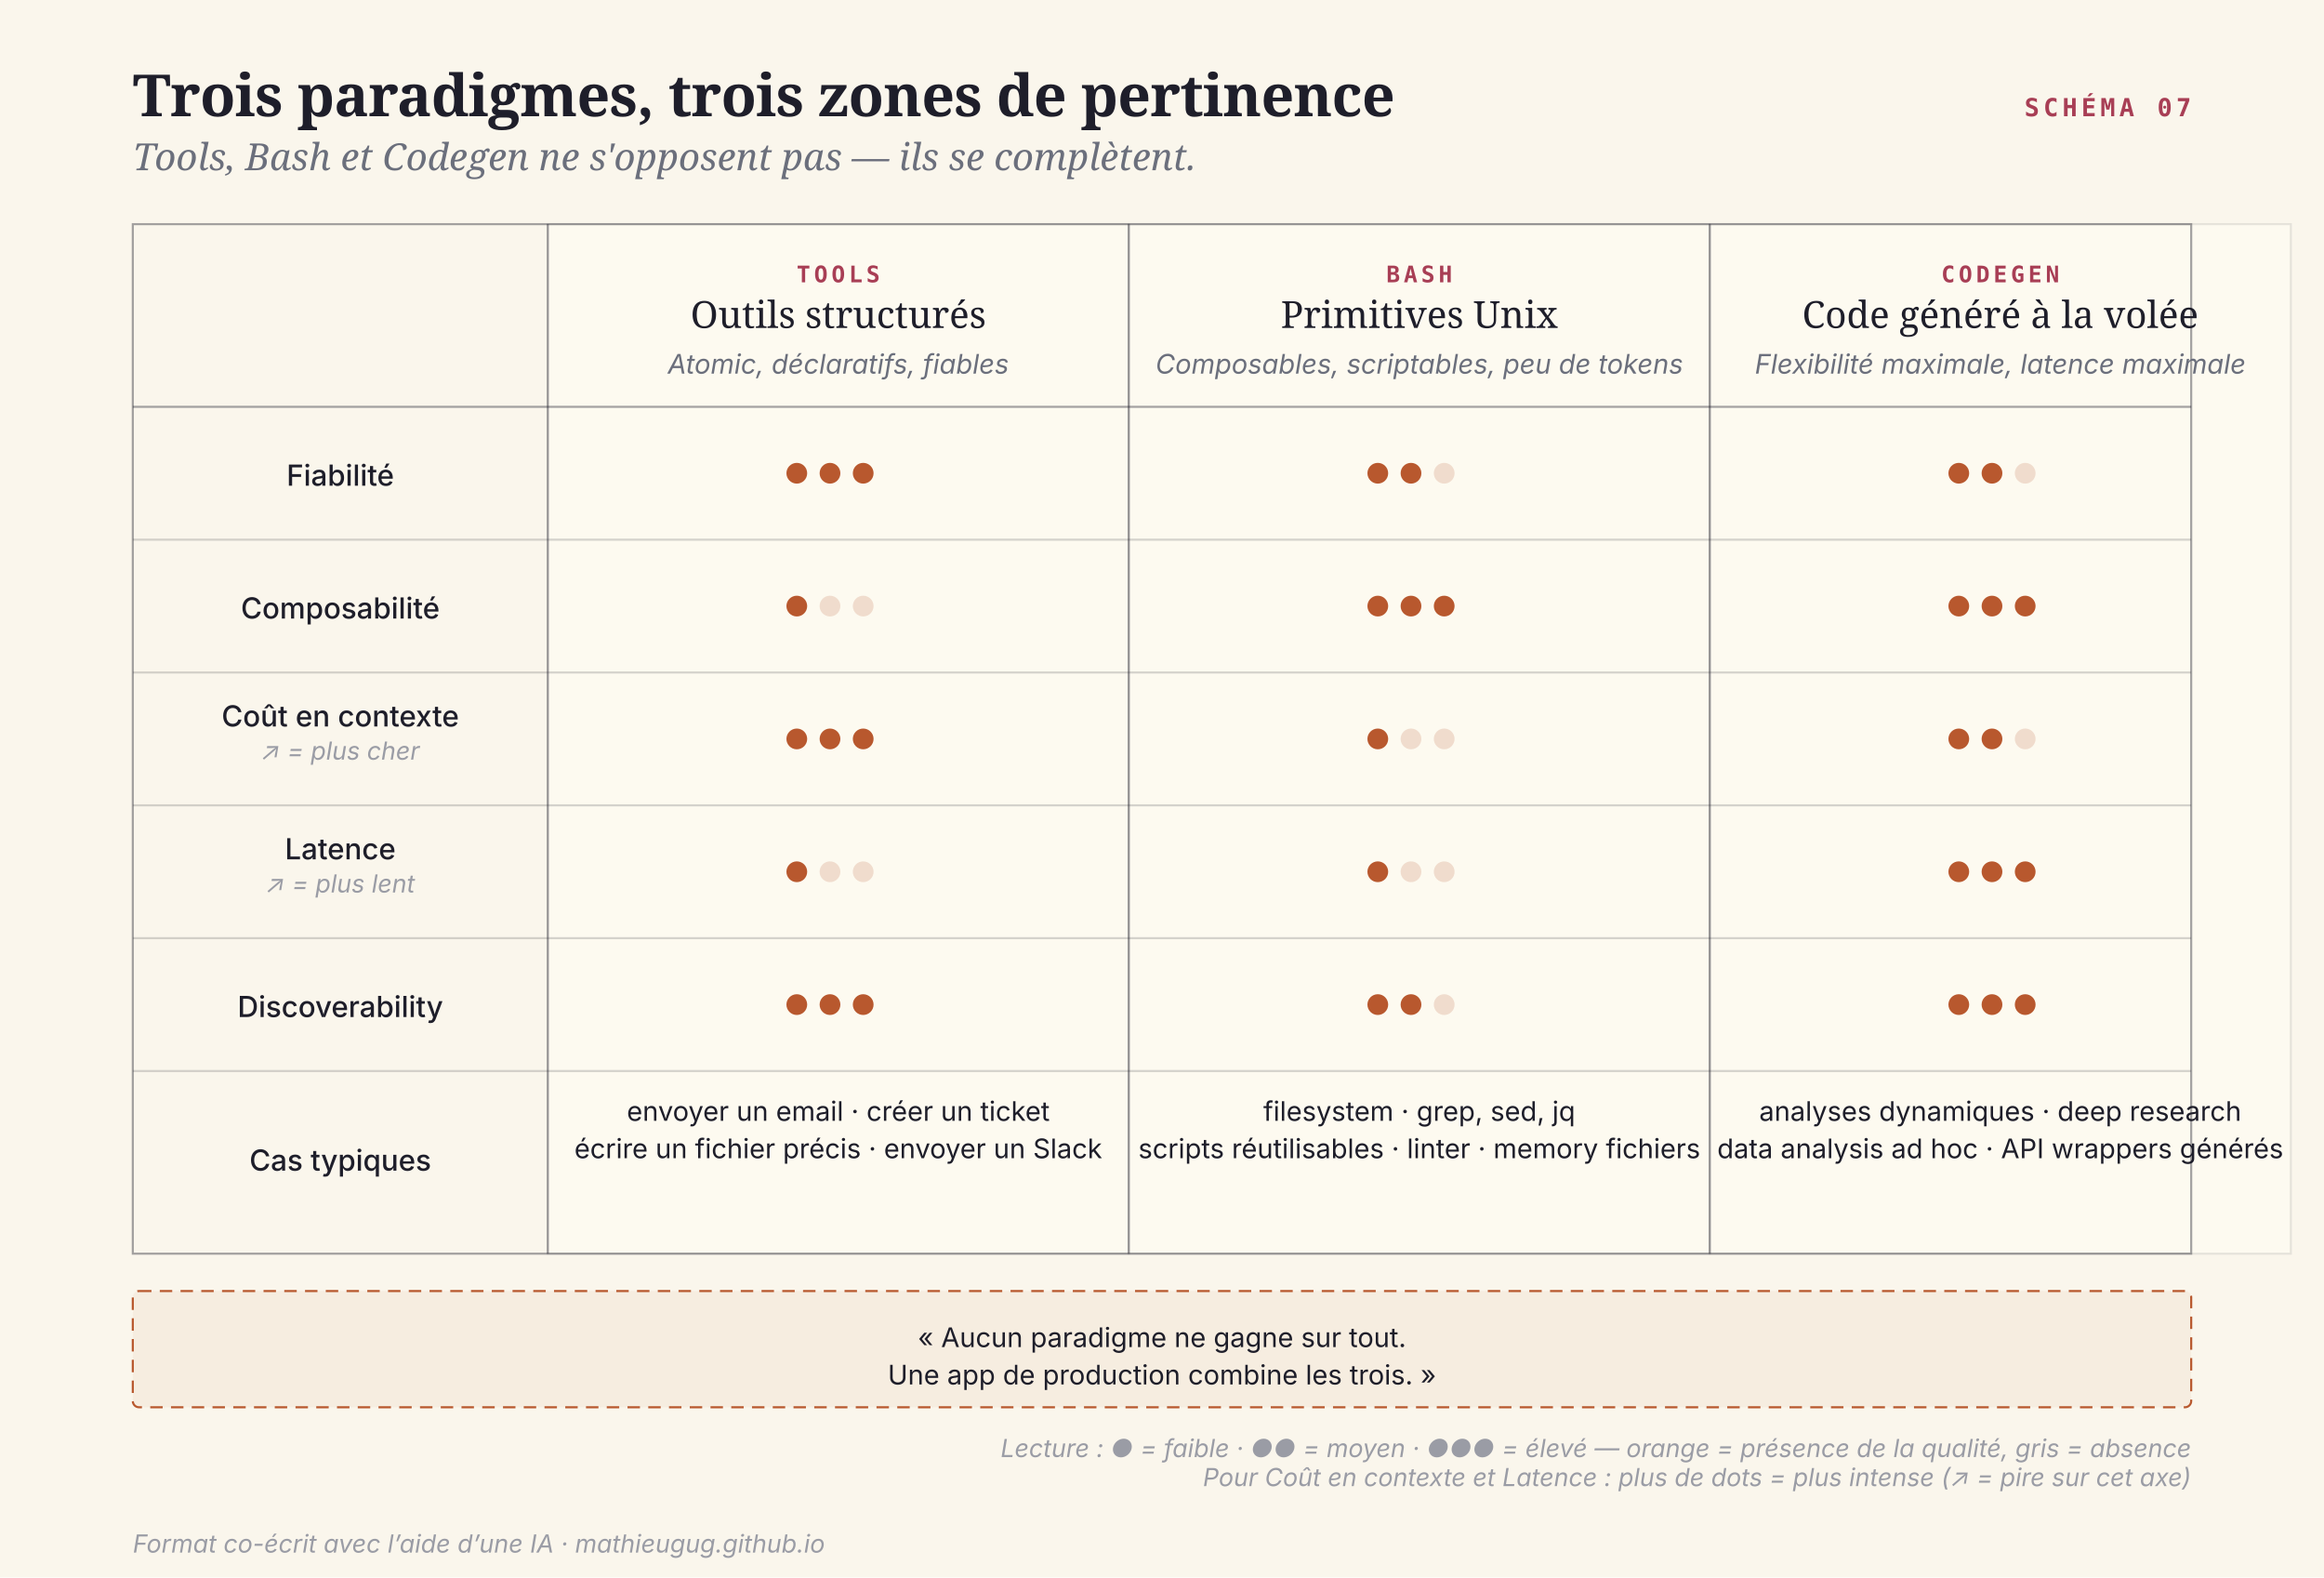
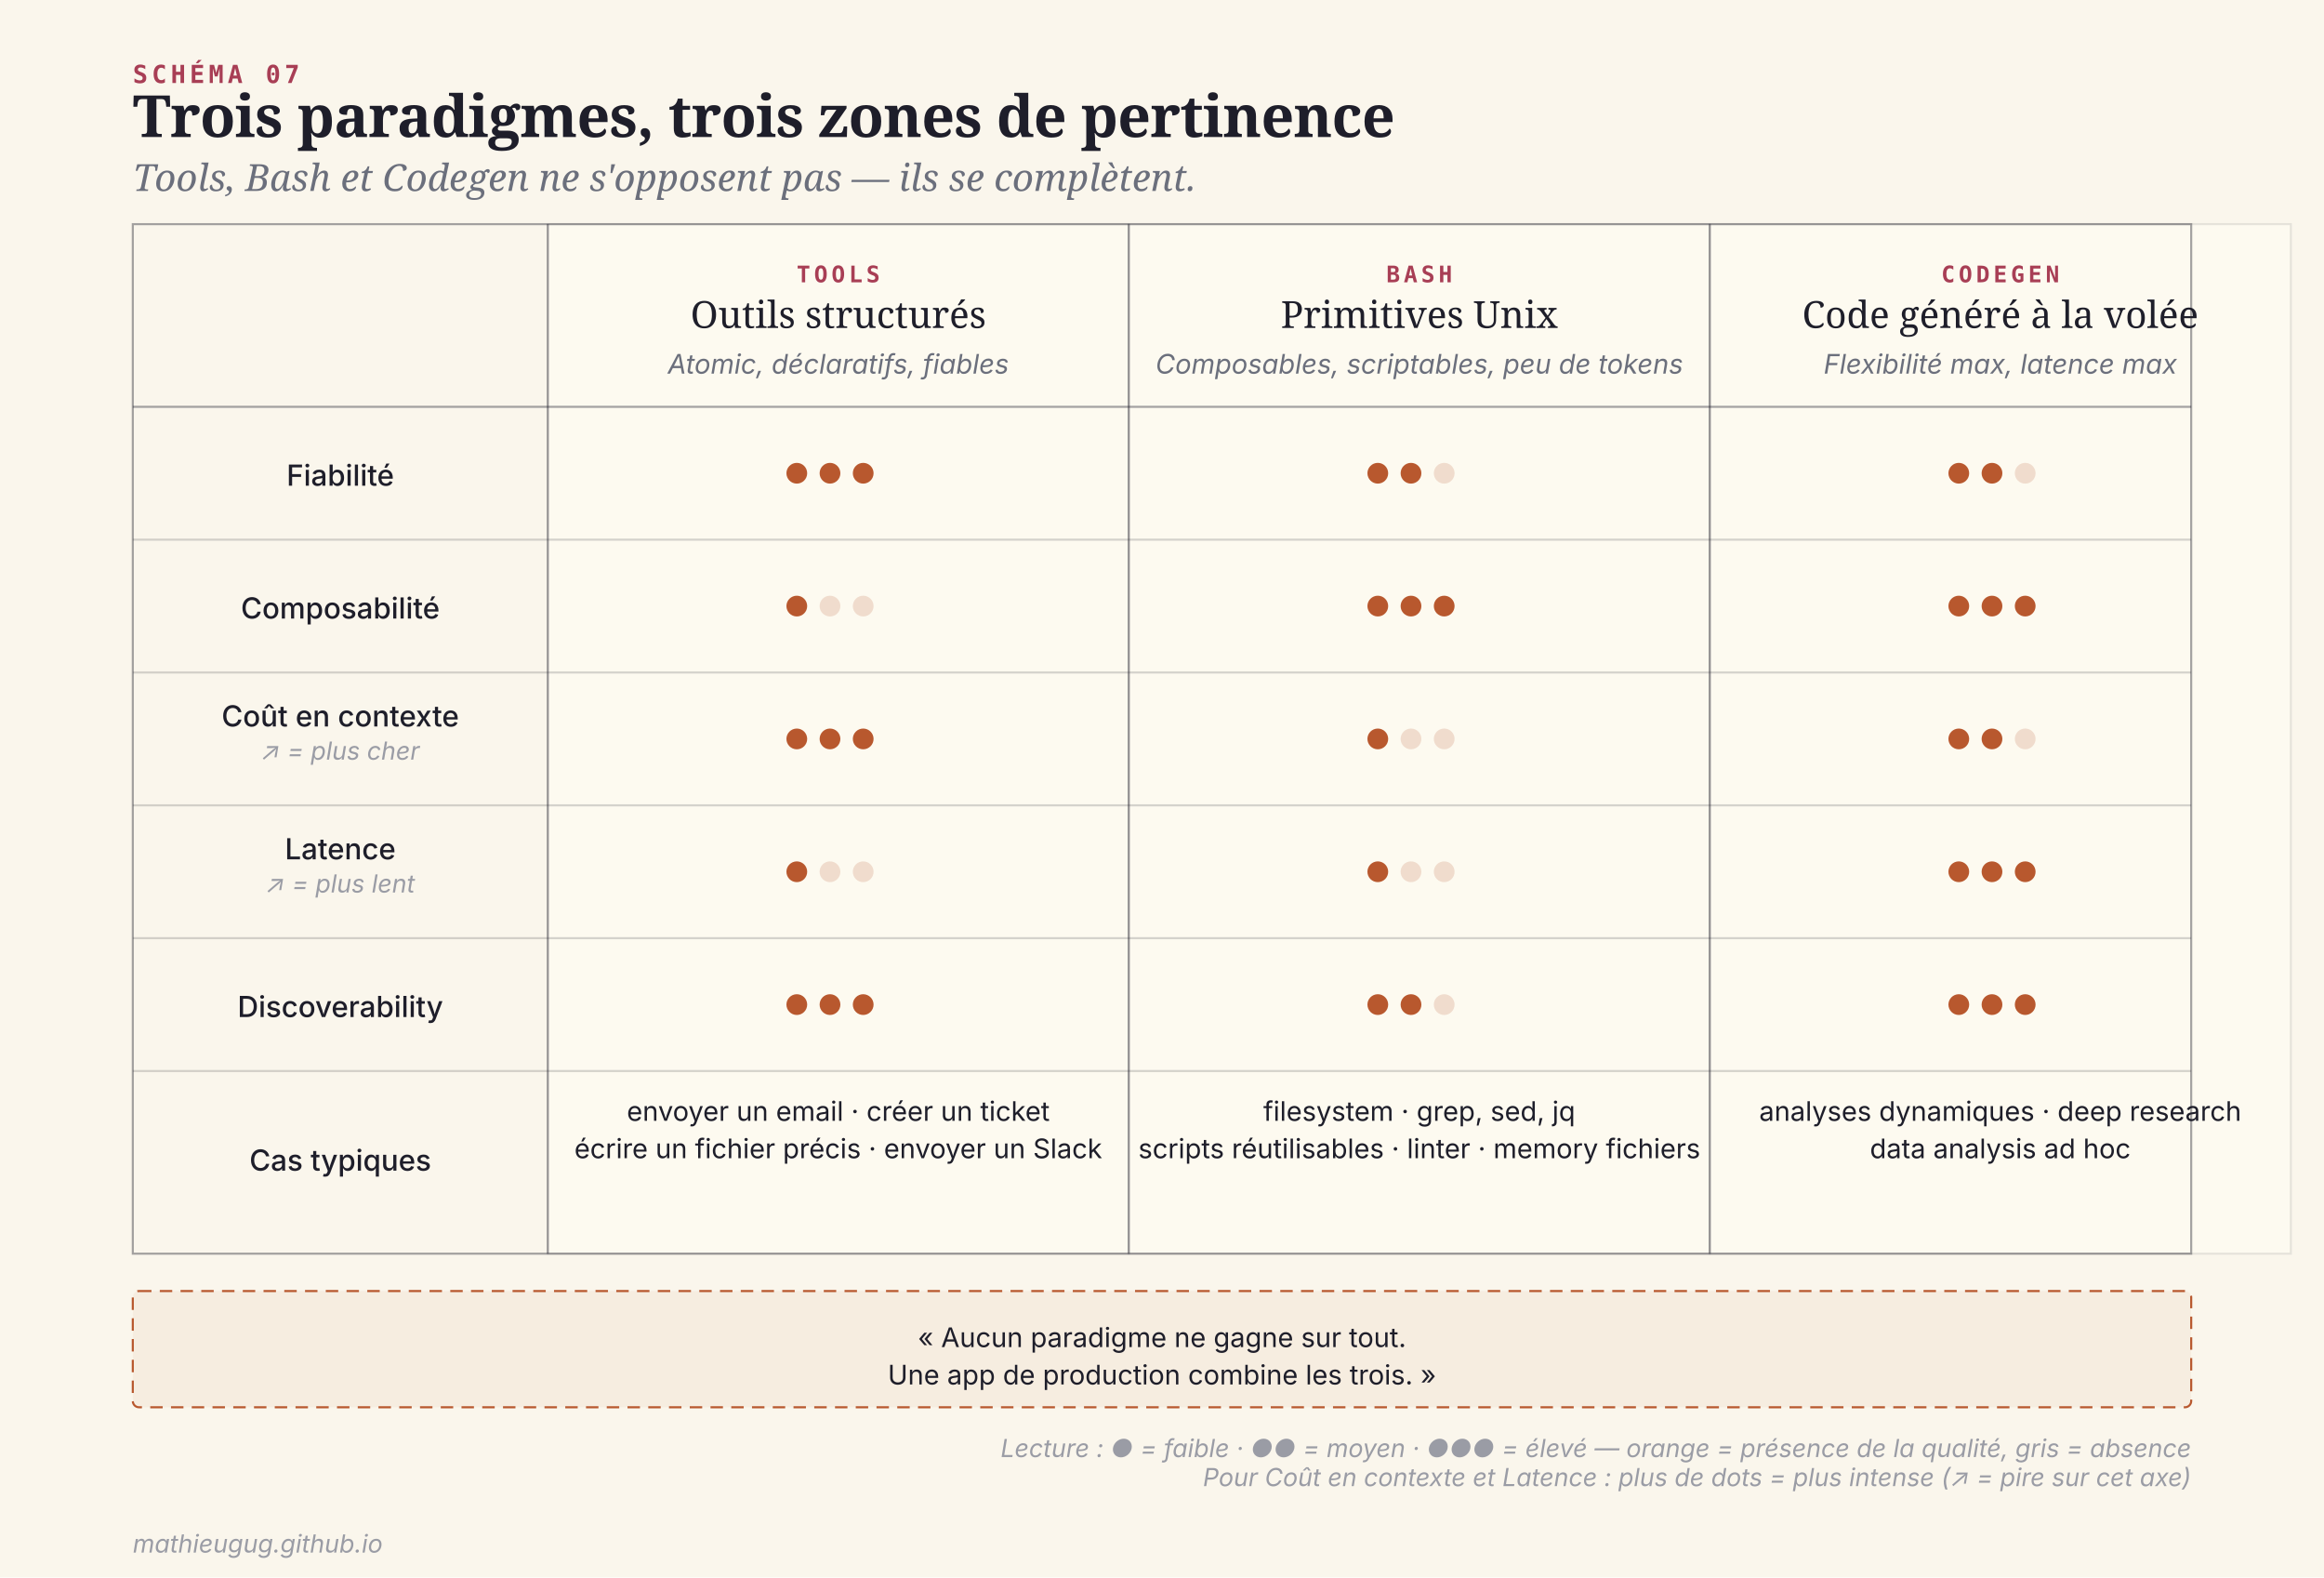
<svg xmlns="http://www.w3.org/2000/svg" viewBox="0 0 1120 760" role="img" aria-labelledby="title-07">
  <defs>
    <style>
      .serif{font-family:'Fraunces',serif}
      .sans{font-family:'Inter',sans-serif}
      .mono{font-family:'JetBrains Mono',monospace;letter-spacing:0.04em}
      .title{font:600 28px/1.1 'Fraunces',serif;letter-spacing:-0.01em;fill:#1e1e2a}
      .subtitle{font:400 italic 18px/1.3 'Fraunces',serif;fill:#6b6f7c}
      .col-title{font:500 18px/1.2 'Fraunces',serif;fill:#1e1e2a}
      .col-tag{font:600 11px/1 'JetBrains Mono',monospace;letter-spacing:0.16em;fill:#a83e55}
      .row-label{font:500 14px/1.3 'Inter',sans-serif;fill:#1e1e2a}
      .cell{font:400 13px/1.4 'Inter',sans-serif;fill:#1e1e2a}
      .cell-soft{font:400 italic 13px/1.4 'Inter',sans-serif;fill:#6b6f7c}
      .caption{font:400 italic 12px/1.4 'Inter',sans-serif;fill:#9a9ca5}
      .code{font:500 13px/1.4 'JetBrains Mono',monospace;fill:#1e1e2a}
      .marker{font:600 12px/1 'JetBrains Mono',monospace;letter-spacing:0.16em;fill:#a83e55}
      .dot-on{fill:#b8582e}
      .dot-off{fill:rgba(184,88,46,0.18)}
      .rule{stroke:rgba(30,30,44,0.18);stroke-width:1;fill:none}
      .rule-strong{stroke:rgba(30,30,44,0.4);stroke-width:1;fill:none}
      .col-bg{fill:#fdfaf0;stroke:rgba(30,30,44,0.10);stroke-width:1}
    </style>
  </defs>
  <rect width="1120" height="760" fill="#faf6ec" />
-   <text x="64" y="56" class="title">Trois paradigmes, trois zones de pertinence</text>
-   <text x="64" y="82" class="subtitle">Tools, Bash et Codegen ne s'opposent pas — ils se complètent.</text>
-   <text x="1056" y="56" class="marker" text-anchor="end">SCHÉMA 07</text>
+   <text x="64" y="40" class="marker">SCHÉMA 07</text>
+   <text x="64" y="66" class="title">Trois paradigmes, trois zones de pertinence</text>
+   <text x="64" y="92" class="subtitle">Tools, Bash et Codegen ne s'opposent pas — ils se complètent.</text>
  <rect x="264" y="108" width="280" height="496" class="col-bg" />
  <rect x="544" y="108" width="280" height="496" class="col-bg" />
  <rect x="824" y="108" width="280" height="496" class="col-bg" />
  <rect x="64" y="108" width="992" height="496" class="rule-strong" />
  <line x1="264" y1="108" x2="264" y2="604" class="rule-strong" />
  <line x1="544" y1="108" x2="544" y2="604" class="rule-strong" />
  <line x1="824" y1="108" x2="824" y2="604" class="rule-strong" />
  <line x1="64" y1="196" x2="1056" y2="196" class="rule-strong" />
  <line x1="64" y1="260" x2="1056" y2="260" class="rule" />
  <line x1="64" y1="324" x2="1056" y2="324" class="rule" />
  <line x1="64" y1="388" x2="1056" y2="388" class="rule" />
  <line x1="64" y1="452" x2="1056" y2="452" class="rule" />
  <line x1="64" y1="516" x2="1056" y2="516" class="rule" />
  <text x="404" y="136" class="col-tag" text-anchor="middle">TOOLS</text>
  <text x="404" y="158" class="col-title" text-anchor="middle">Outils structurés</text>
  <text x="404" y="180" class="cell-soft" text-anchor="middle">Atomic, déclaratifs, fiables</text>
  <text x="684" y="136" class="col-tag" text-anchor="middle">BASH</text>
  <text x="684" y="158" class="col-title" text-anchor="middle">Primitives Unix</text>
  <text x="684" y="180" class="cell-soft" text-anchor="middle">Composables, scriptables, peu de tokens</text>
  <text x="964" y="136" class="col-tag" text-anchor="middle">CODEGEN</text>
-   <text x="964" y="158" class="col-title" text-anchor="middle">Code généré à la volée</text>
-   <text x="964" y="180" class="cell-soft" text-anchor="middle">Flexibilité maximale, latence maximale</text>
+   <text x="964" y="158" class="col-title" text-anchor="middle" font-size="16">Code généré à la volée</text>
+   <text x="964" y="180" class="cell-soft" text-anchor="middle">Flexibilité max, latence max</text>
  <text x="164" y="234" class="row-label" text-anchor="middle">Fiabilité</text>
  <circle cx="384" cy="228" r="5" class="dot-on" />
  <circle cx="400" cy="228" r="5" class="dot-on" />
  <circle cx="416" cy="228" r="5" class="dot-on" />
  <circle cx="664" cy="228" r="5" class="dot-on" />
  <circle cx="680" cy="228" r="5" class="dot-on" />
  <circle cx="696" cy="228" r="5" class="dot-off" />
  <circle cx="944" cy="228" r="5" class="dot-on" />
  <circle cx="960" cy="228" r="5" class="dot-on" />
  <circle cx="976" cy="228" r="5" class="dot-off" />
  <text x="164" y="298" class="row-label" text-anchor="middle">Composabilité</text>
  <circle cx="384" cy="292" r="5" class="dot-on" />
  <circle cx="400" cy="292" r="5" class="dot-off" />
  <circle cx="416" cy="292" r="5" class="dot-off" />
  <circle cx="664" cy="292" r="5" class="dot-on" />
  <circle cx="680" cy="292" r="5" class="dot-on" />
  <circle cx="696" cy="292" r="5" class="dot-on" />
  <circle cx="944" cy="292" r="5" class="dot-on" />
  <circle cx="960" cy="292" r="5" class="dot-on" />
  <circle cx="976" cy="292" r="5" class="dot-on" />
  <text x="164" y="350" class="row-label" text-anchor="middle">Coût en contexte</text>
  <text x="164" y="366" class="caption" text-anchor="middle">↗ = plus cher</text>
  <circle cx="384" cy="356" r="5" class="dot-on" />
  <circle cx="400" cy="356" r="5" class="dot-on" />
  <circle cx="416" cy="356" r="5" class="dot-on" />
  <circle cx="664" cy="356" r="5" class="dot-on" />
  <circle cx="680" cy="356" r="5" class="dot-off" />
  <circle cx="696" cy="356" r="5" class="dot-off" />
  <circle cx="944" cy="356" r="5" class="dot-on" />
  <circle cx="960" cy="356" r="5" class="dot-on" />
  <circle cx="976" cy="356" r="5" class="dot-off" />
  <text x="164" y="414" class="row-label" text-anchor="middle">Latence</text>
  <text x="164" y="430" class="caption" text-anchor="middle">↗ = plus lent</text>
  <circle cx="384" cy="420" r="5" class="dot-on" />
  <circle cx="400" cy="420" r="5" class="dot-off" />
  <circle cx="416" cy="420" r="5" class="dot-off" />
  <circle cx="664" cy="420" r="5" class="dot-on" />
  <circle cx="680" cy="420" r="5" class="dot-off" />
  <circle cx="696" cy="420" r="5" class="dot-off" />
  <circle cx="944" cy="420" r="5" class="dot-on" />
  <circle cx="960" cy="420" r="5" class="dot-on" />
  <circle cx="976" cy="420" r="5" class="dot-on" />
  <text x="164" y="490" class="row-label" text-anchor="middle">Discoverability</text>
  <circle cx="384" cy="484" r="5" class="dot-on" />
  <circle cx="400" cy="484" r="5" class="dot-on" />
  <circle cx="416" cy="484" r="5" class="dot-on" />
  <circle cx="664" cy="484" r="5" class="dot-on" />
  <circle cx="680" cy="484" r="5" class="dot-on" />
  <circle cx="696" cy="484" r="5" class="dot-off" />
  <circle cx="944" cy="484" r="5" class="dot-on" />
  <circle cx="960" cy="484" r="5" class="dot-on" />
  <circle cx="976" cy="484" r="5" class="dot-on" />
  <text x="164" y="564" class="row-label" text-anchor="middle">Cas typiques</text>
  <text x="404" y="540" class="cell" text-anchor="middle">envoyer un email · créer un ticket</text>
  <text x="404" y="558" class="cell" text-anchor="middle">écrire un fichier précis · envoyer un Slack</text>
  <text x="684" y="540" class="cell" text-anchor="middle">filesystem · grep, sed, jq</text>
  <text x="684" y="558" class="cell" text-anchor="middle">scripts réutilisables · linter · memory fichiers</text>
  <text x="964" y="540" class="cell" text-anchor="middle">analyses dynamiques · deep research</text>
-   <text x="964" y="558" class="cell" text-anchor="middle">data analysis ad hoc · API wrappers générés</text>
+   <text x="964" y="558" class="cell" text-anchor="middle">data analysis ad hoc</text>
  <rect x="64" y="622" width="992" height="56" fill="rgba(184,88,46,0.06)" stroke="#b8582e" stroke-width="1" stroke-dasharray="6 4" rx="3" />
  <text x="560" y="649" class="cell" text-anchor="middle" font-style="italic" font-size="14" fill="#1e1e2a">
    « Aucun paradigme ne gagne sur tout.
  </text>
  <text x="560" y="667" class="cell" text-anchor="middle" font-style="italic" font-size="14" fill="#1e1e2a">
    Une app de production combine les trois. »
  </text>
  <text x="1056" y="702" class="caption" text-anchor="end">Lecture : ● = faible · ●● = moyen · ●●● = élevé — orange = présence de la qualité, gris = absence</text>
  <text x="1056" y="716" class="caption" text-anchor="end">Pour Coût en contexte et Latence : plus de dots = plus intense (↗ = pire sur cet axe)</text>
-   <text x="64" y="748" class="caption">Format co-écrit avec l’aide d’une IA · mathieugug.github.io</text>
+   <text x="64" y="748" class="caption">mathieugug.github.io</text>
</svg>
